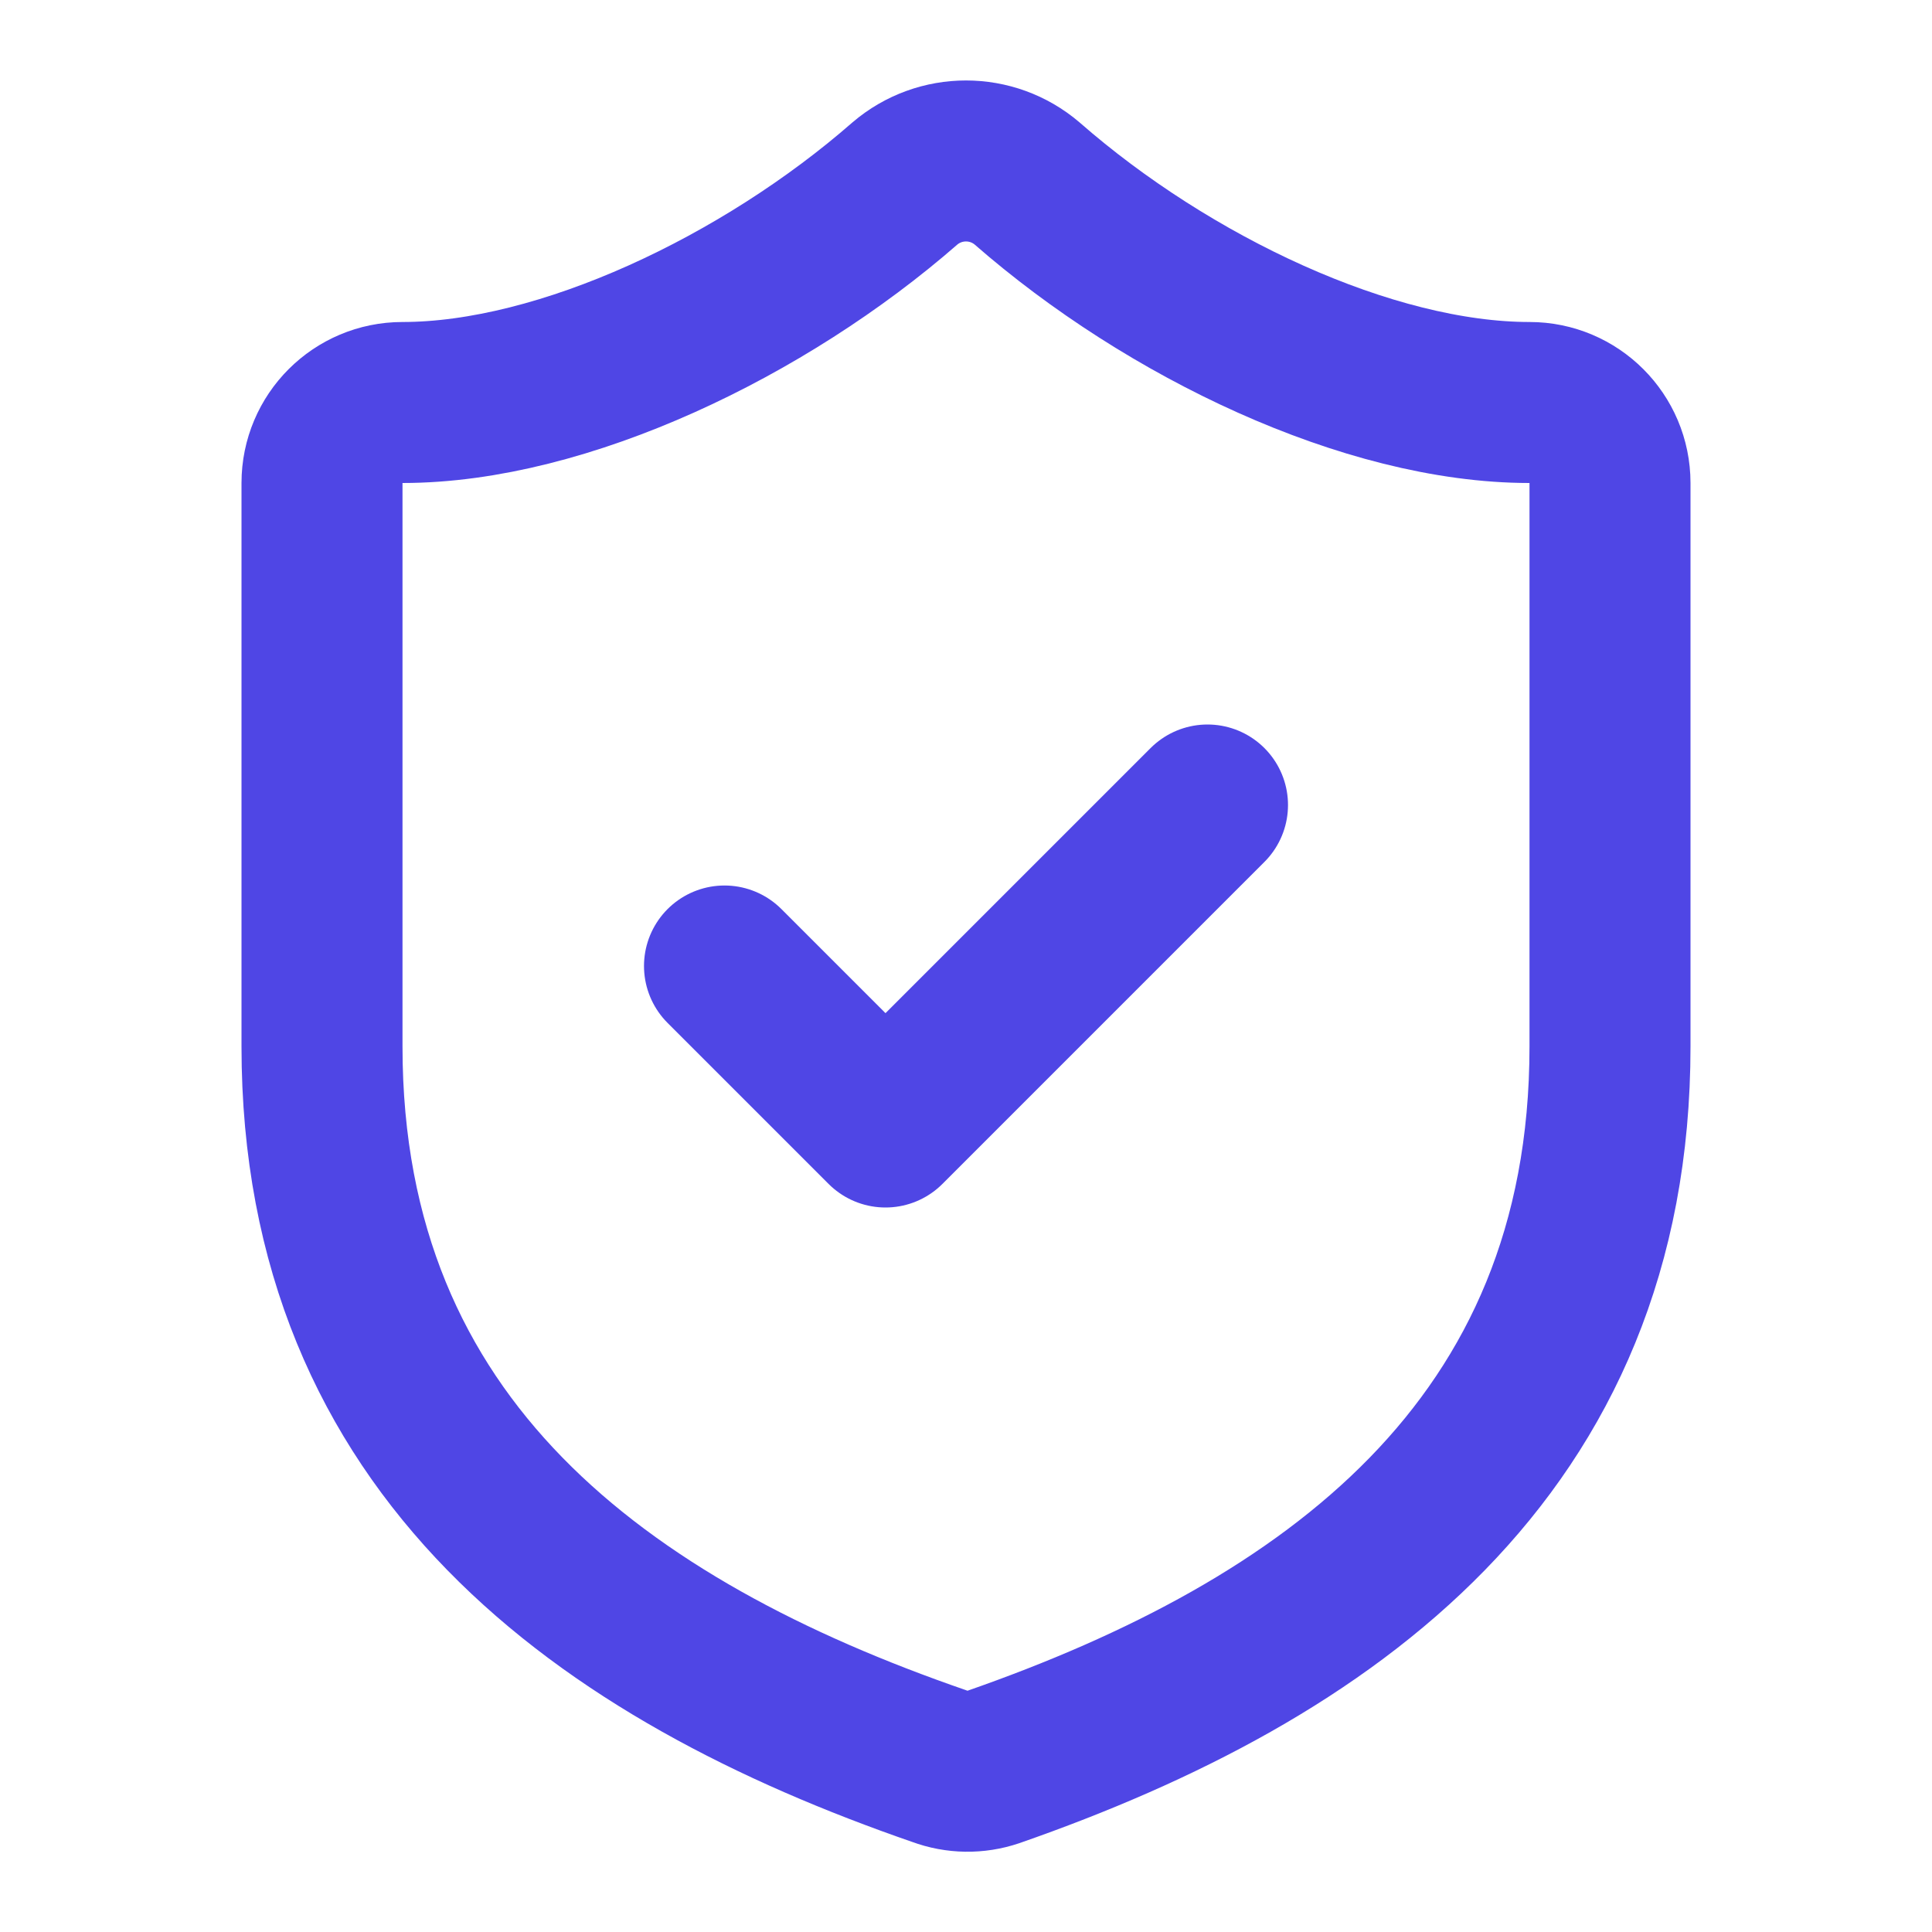
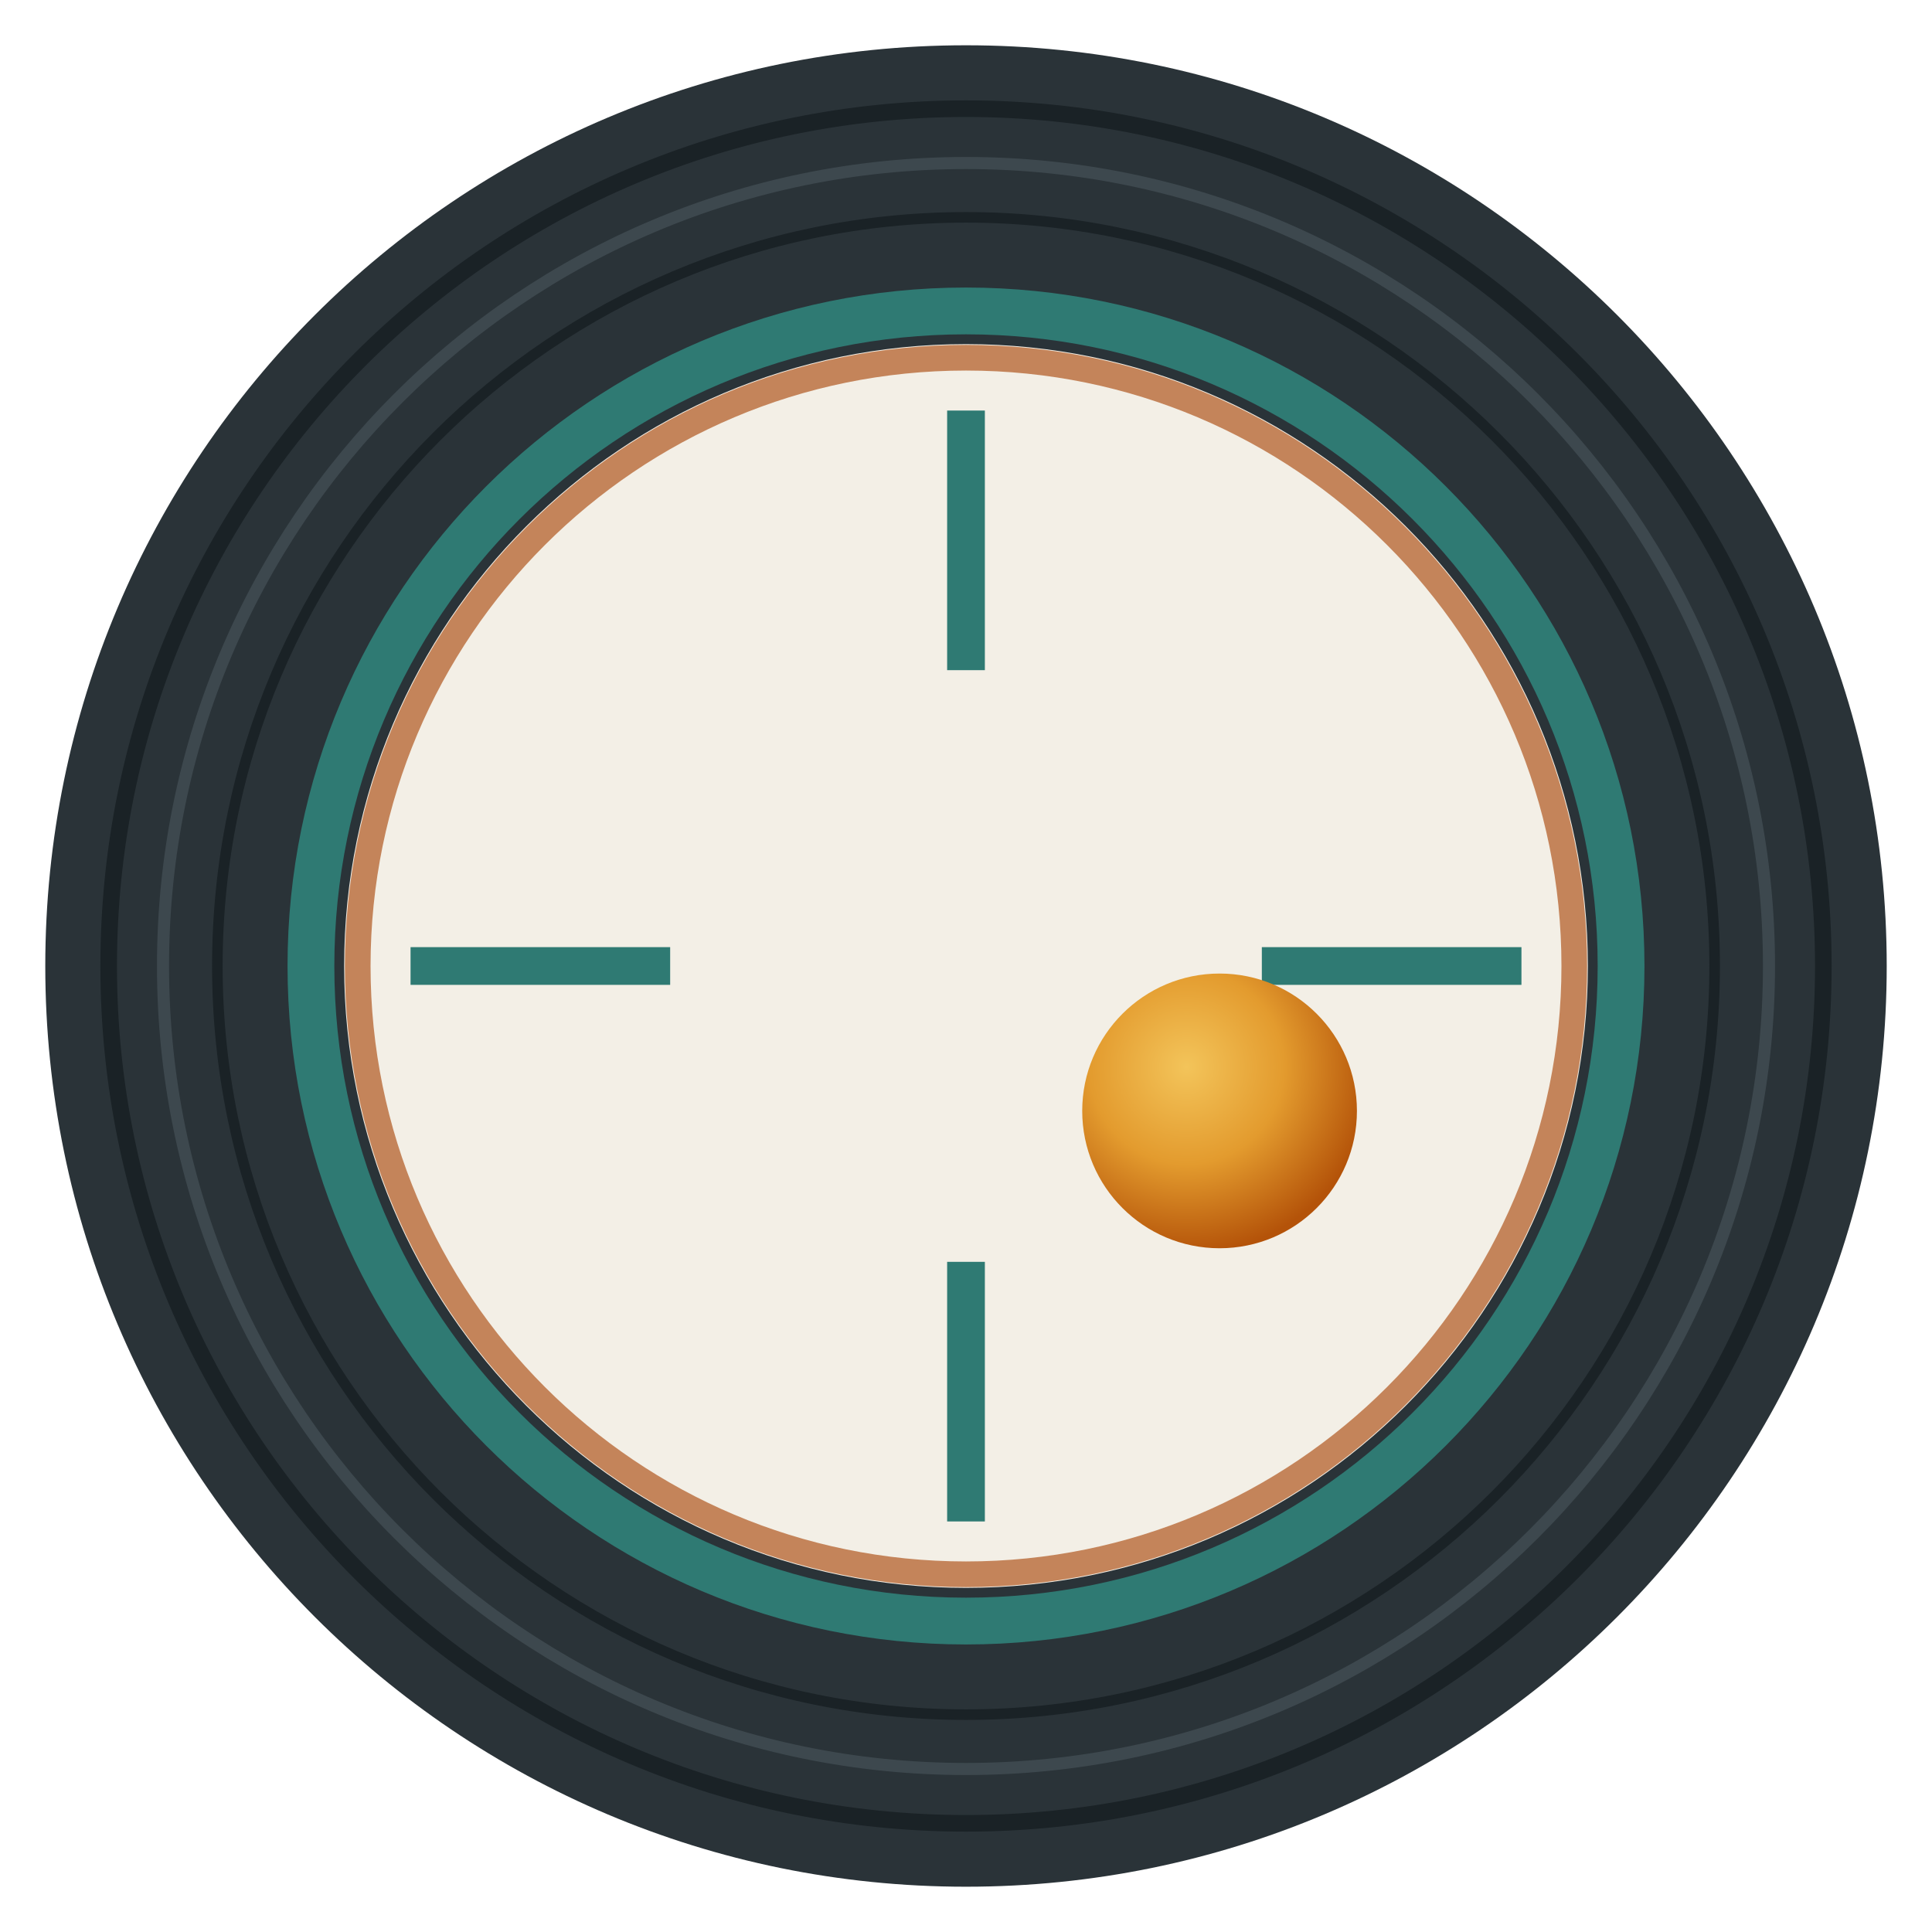
- <svg xmlns="http://www.w3.org/2000/svg" width="24" height="24" viewBox="0 0 24 24" fill="none" stroke="#4f46e5" stroke-width="2" stroke-linecap="round" stroke-linejoin="round">
-   <path d="M20 13c0 5-3.5 7.5-7.66 8.95a1 1 0 0 1-.67-.01C7.5 20.5 4 18 4 13V6a1 1 0 0 1 1-1c2 0 4.5-1.2 6.24-2.72a1.17 1.17 0 0 1 1.52 0C14.51 3.81 17 5 19 5a1 1 0 0 1 1 1z" />
-   <path d="m9 12 2 2 4-4" />
+ <svg xmlns="http://www.w3.org/2000/svg" viewBox="0 0 64 64" role="img" aria-label="SafeSpot">
+   <defs>
+     <radialGradient id="ss-spot" cx="38%" cy="34%" r="68%">
+       <stop offset="0%" stop-color="#F3C45A" />
+       <stop offset="52%" stop-color="#E39B2E" />
+       <stop offset="100%" stop-color="#B45309" />
+     </radialGradient>
+   </defs>
+   <circle cx="32" cy="32" r="30.5" fill="#2A3338" />
+   <circle cx="32" cy="32" r="28.4" fill="none" stroke="#1A2226" stroke-width="0.55" />
+   <circle cx="32" cy="32" r="26.6" fill="none" stroke="#3D484E" stroke-width="0.4" />
+   <circle cx="32" cy="32" r="24.8" fill="none" stroke="#1A2226" stroke-width="0.35" />
+   <circle cx="32" cy="32" r="20.6" fill="#F3EFE6" />
+   <circle cx="32" cy="32" r="21.7" fill="none" stroke="#2F7A73" stroke-width="1.55" />
+   <circle cx="32" cy="32" r="20.15" fill="none" stroke="#C4845A" stroke-width="0.85" />
+   <g stroke="#2F7A73" stroke-width="1.25" stroke-linecap="butt">
+     <line x1="32" y1="13.6" x2="32" y2="22.2" />
+     <line x1="32" y1="41.8" x2="32" y2="50.4" />
+     <line x1="13.6" y1="32" x2="22.2" y2="32" />
+     <line x1="41.8" y1="32" x2="50.4" y2="32" />
+   </g>
+   <circle cx="40.4" cy="36.8" r="4.55" fill="url(#ss-spot)" />
</svg>
